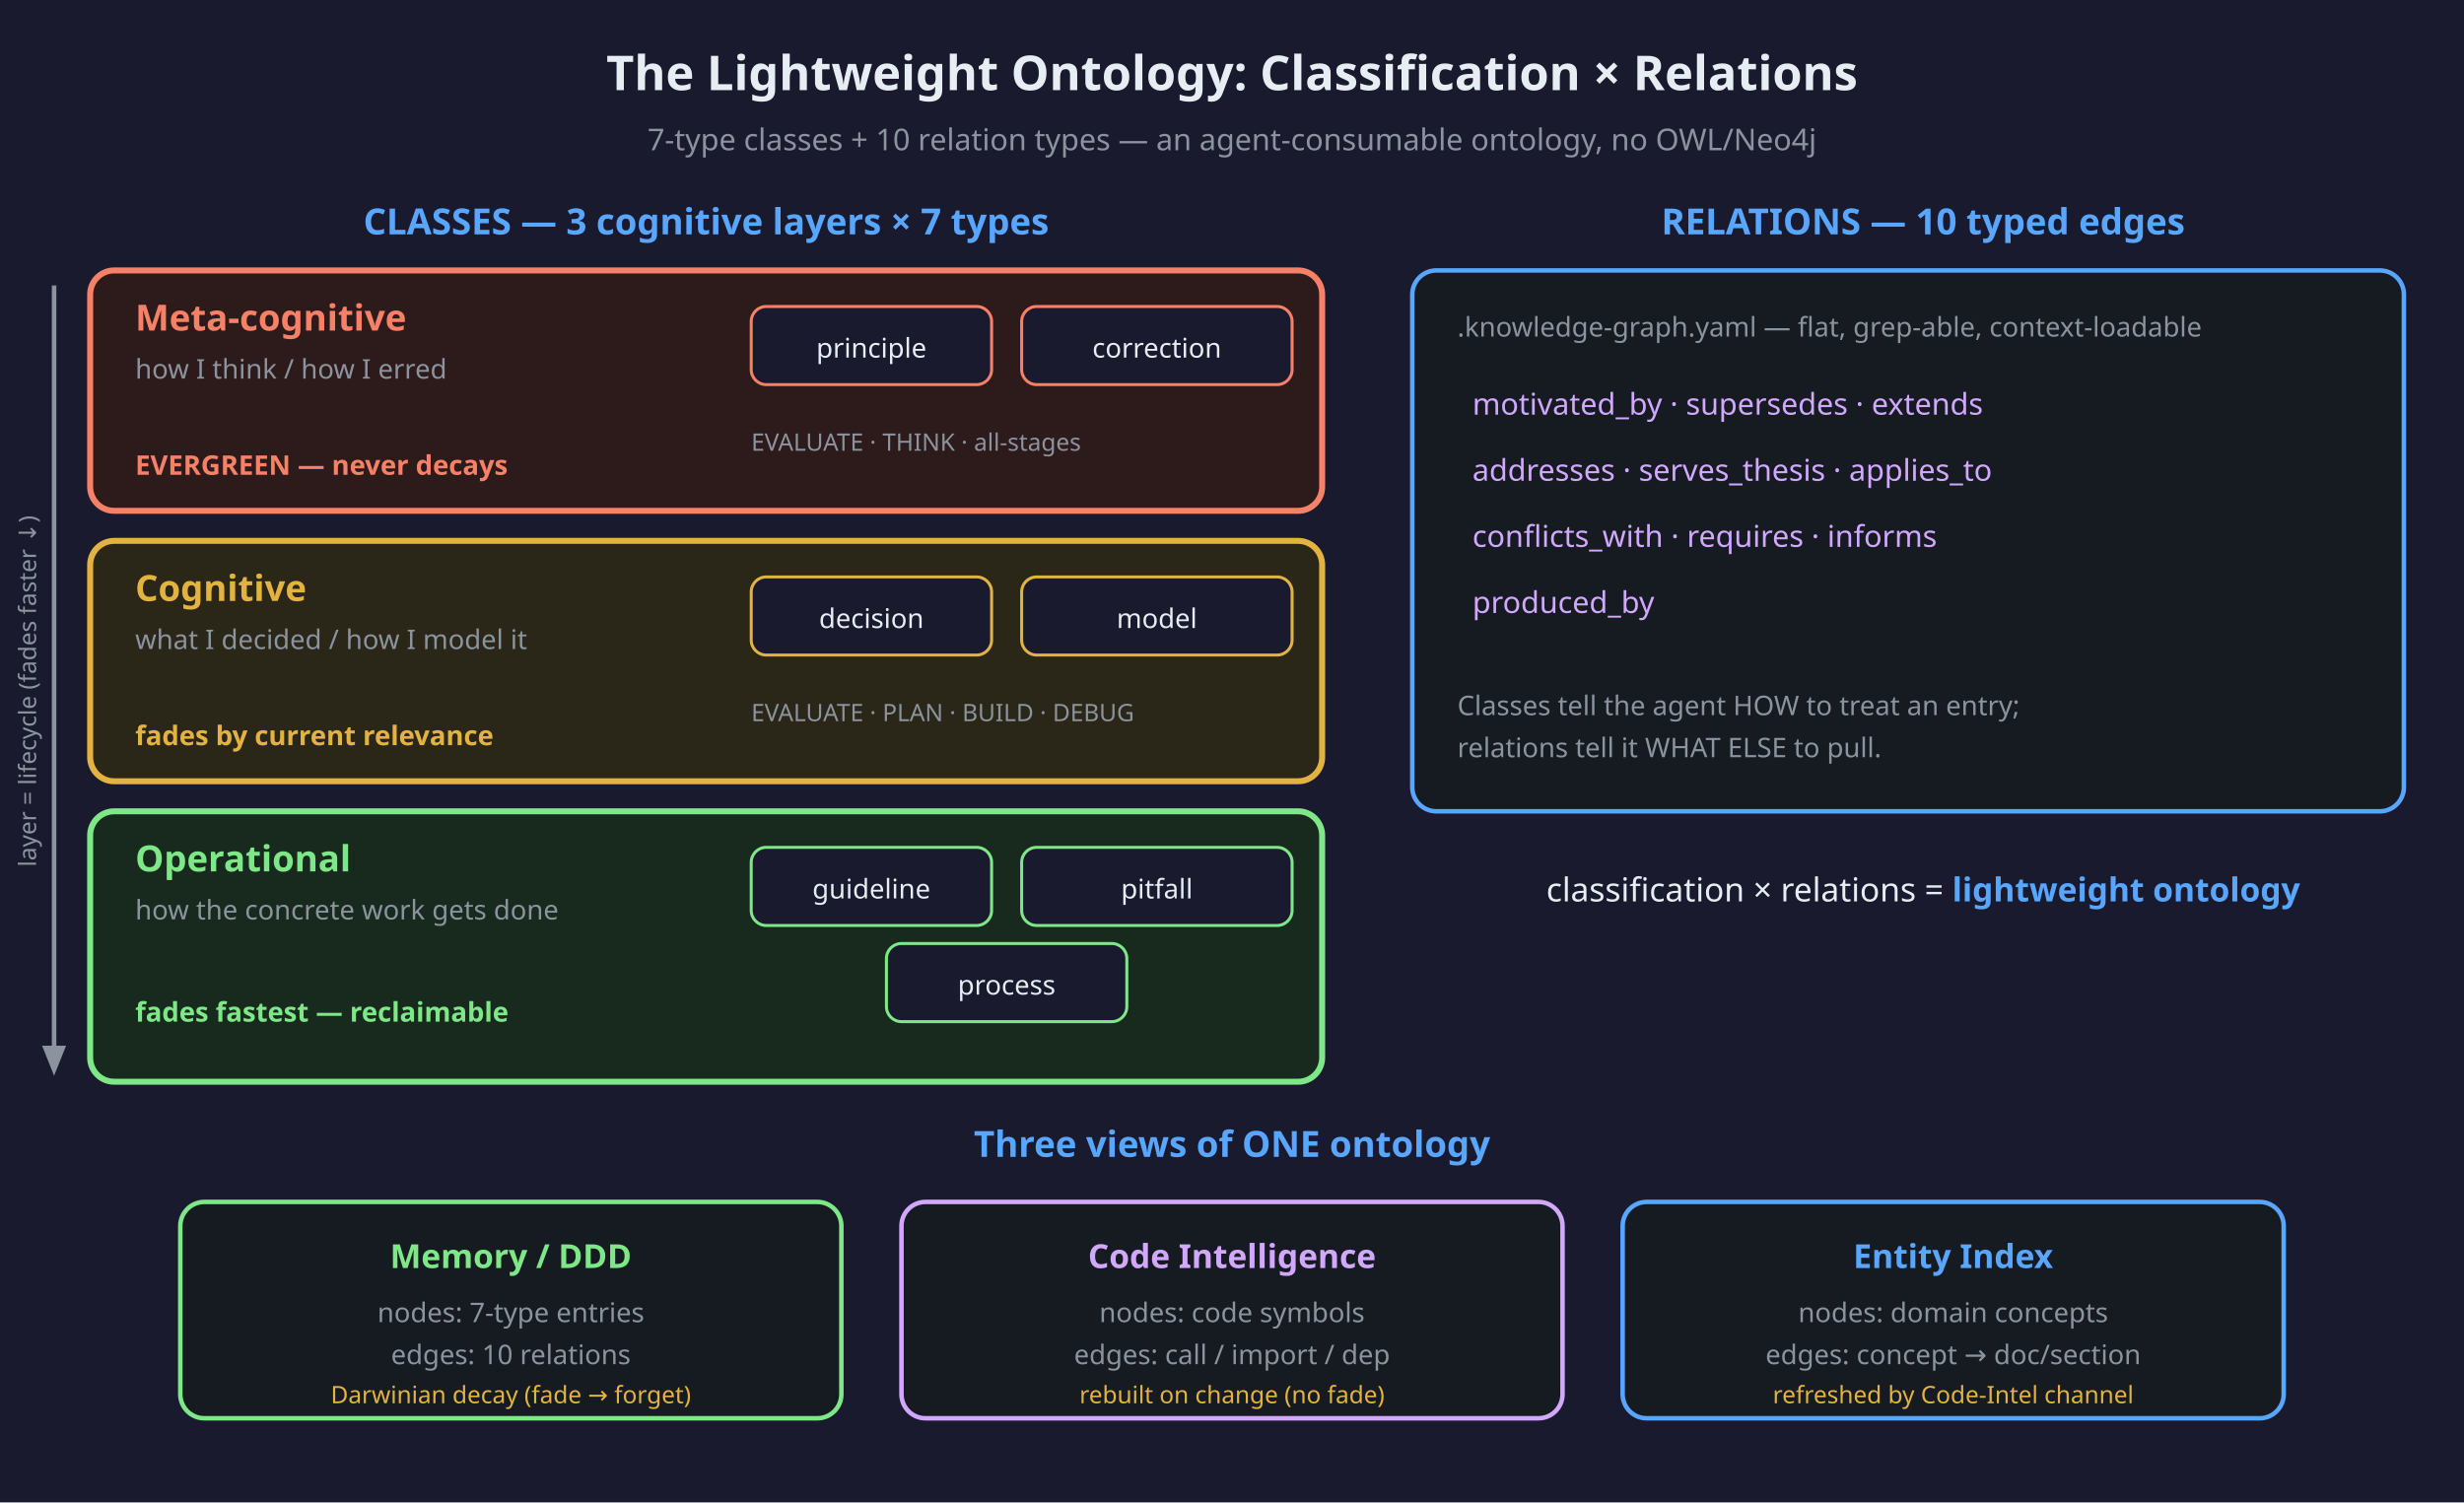
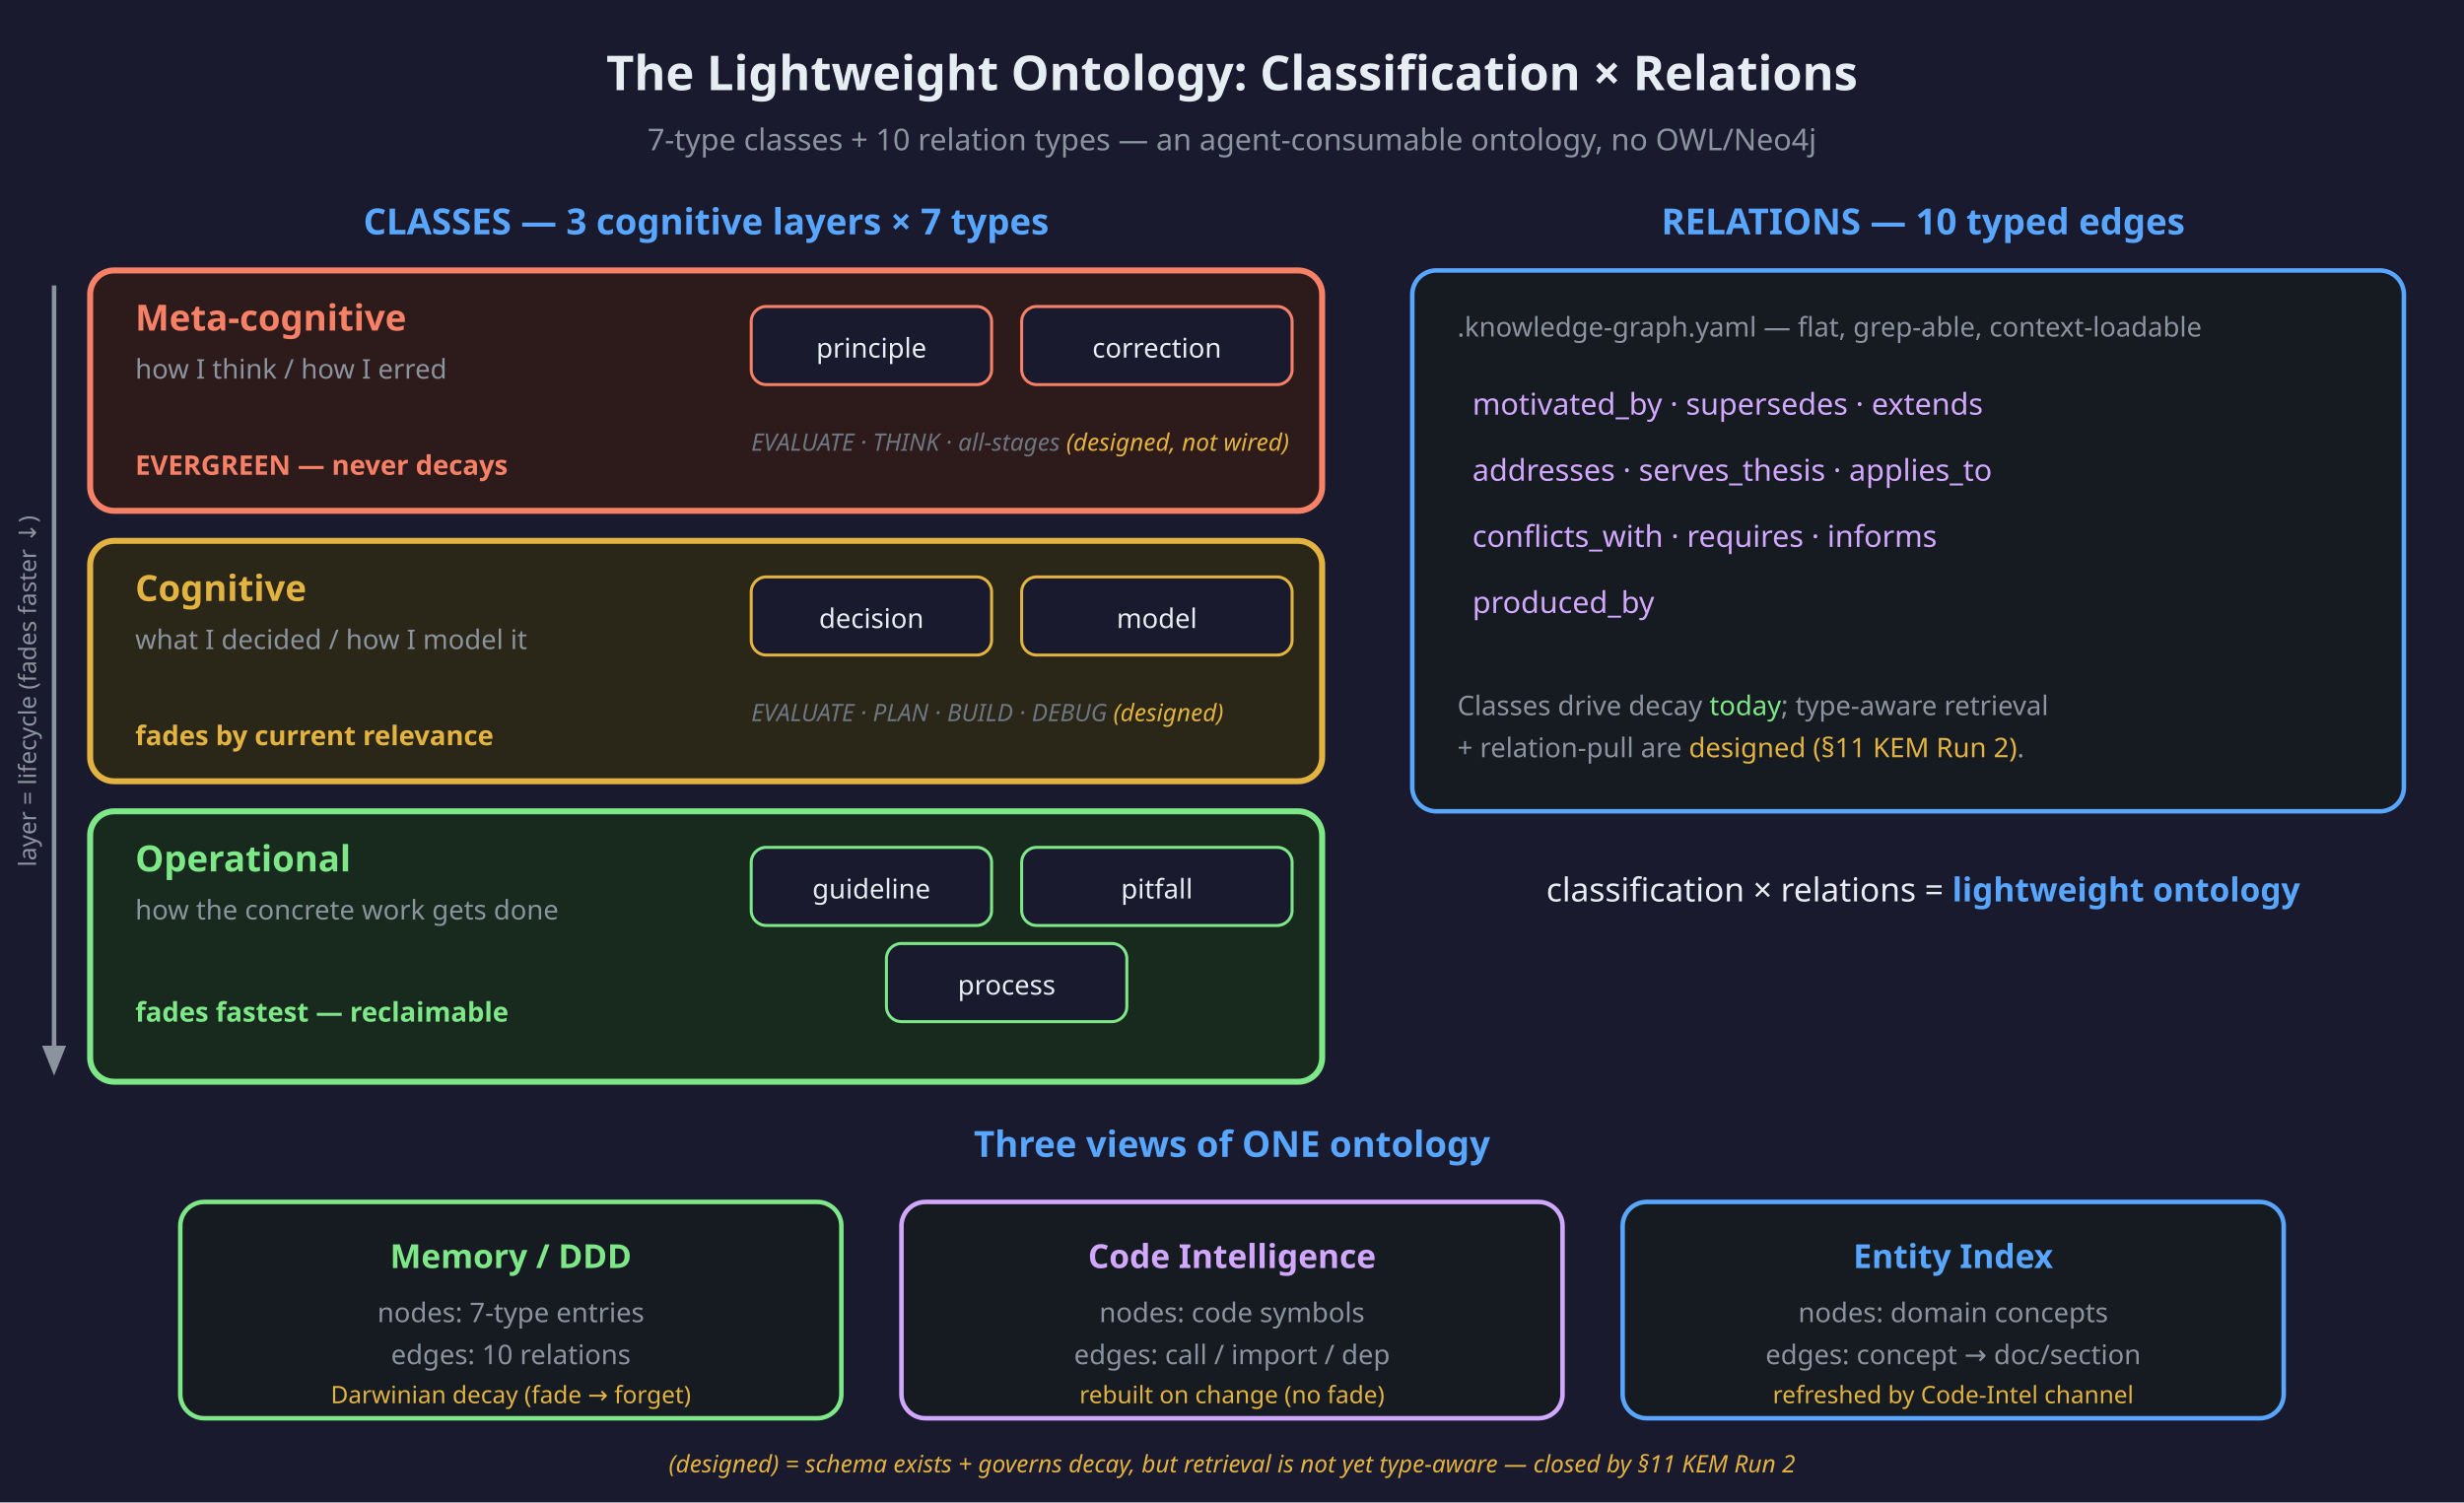
<svg xmlns="http://www.w3.org/2000/svg" viewBox="0 0 820 500" font-family="sans-serif">
  <rect width="820" height="500" fill="#1a1a2e" />
  <text x="410" y="30" text-anchor="middle" fill="#e6edf3" font-size="16" font-weight="bold">The Lightweight Ontology: Classification × Relations</text>
  <text x="410" y="50" text-anchor="middle" fill="#8b949e" font-size="10">7-type classes + 10 relation types — an agent-consumable ontology, no OWL/Neo4j</text>
  <text x="235" y="78" text-anchor="middle" fill="#58a6ff" font-size="12" font-weight="bold">CLASSES — 3 cognitive layers × 7 types</text>
  <rect x="30" y="90" width="410" height="80" rx="8" fill="#2d1a1a" stroke="#f78166" stroke-width="2" />
  <text x="45" y="110" fill="#f78166" font-size="12" font-weight="bold">Meta-cognitive</text>
  <text x="45" y="126" fill="#8b949e" font-size="9">how I think / how I erred</text>
  <text x="45" y="158" fill="#f78166" font-size="9" font-weight="bold">EVERGREEN — never decays</text>
  <rect x="250" y="102" width="80" height="26" rx="5" fill="#1a1a2e" stroke="#f78166" stroke-width="1" />
  <text x="290" y="119" text-anchor="middle" fill="#e6edf3" font-size="9">principle</text>
  <rect x="340" y="102" width="90" height="26" rx="5" fill="#1a1a2e" stroke="#f78166" stroke-width="1" />
  <text x="385" y="119" text-anchor="middle" fill="#e6edf3" font-size="9">correction</text>
-   <text x="250" y="150" fill="#8b949e" font-size="8">EVALUATE · THINK · all-stages</text>
+   <text x="250" y="150" fill="#6e7681" font-size="8" font-style="italic">EVALUATE · THINK · all-stages <tspan fill="#e3b341">(designed, not wired)</tspan>
+   </text>
  <rect x="30" y="180" width="410" height="80" rx="8" fill="#2a2618" stroke="#e3b341" stroke-width="2" />
  <text x="45" y="200" fill="#e3b341" font-size="12" font-weight="bold">Cognitive</text>
  <text x="45" y="216" fill="#8b949e" font-size="9">what I decided / how I model it</text>
  <text x="45" y="248" fill="#e3b341" font-size="9" font-weight="bold">fades by current relevance</text>
  <rect x="250" y="192" width="80" height="26" rx="5" fill="#1a1a2e" stroke="#e3b341" stroke-width="1" />
  <text x="290" y="209" text-anchor="middle" fill="#e6edf3" font-size="9">decision</text>
  <rect x="340" y="192" width="90" height="26" rx="5" fill="#1a1a2e" stroke="#e3b341" stroke-width="1" />
  <text x="385" y="209" text-anchor="middle" fill="#e6edf3" font-size="9">model</text>
-   <text x="250" y="240" fill="#8b949e" font-size="8">EVALUATE · PLAN · BUILD · DEBUG</text>
+   <text x="250" y="240" fill="#6e7681" font-size="8" font-style="italic">EVALUATE · PLAN · BUILD · DEBUG <tspan fill="#e3b341">(designed)</tspan>
+   </text>
  <rect x="30" y="270" width="410" height="90" rx="8" fill="#182a1e" stroke="#7ee787" stroke-width="2" />
  <text x="45" y="290" fill="#7ee787" font-size="12" font-weight="bold">Operational</text>
  <text x="45" y="306" fill="#8b949e" font-size="9">how the concrete work gets done</text>
  <text x="45" y="340" fill="#7ee787" font-size="9" font-weight="bold">fades fastest — reclaimable</text>
  <rect x="250" y="282" width="80" height="26" rx="5" fill="#1a1a2e" stroke="#7ee787" stroke-width="1" />
  <text x="290" y="299" text-anchor="middle" fill="#e6edf3" font-size="9">guideline</text>
  <rect x="340" y="282" width="90" height="26" rx="5" fill="#1a1a2e" stroke="#7ee787" stroke-width="1" />
  <text x="385" y="299" text-anchor="middle" fill="#e6edf3" font-size="9">pitfall</text>
  <rect x="295" y="314" width="80" height="26" rx="5" fill="#1a1a2e" stroke="#7ee787" stroke-width="1" />
  <text x="335" y="331" text-anchor="middle" fill="#e6edf3" font-size="9">process</text>
  <line x1="18" y1="95" x2="18" y2="355" stroke="#8b949e" stroke-width="1.5" />
  <polygon points="14,348 18,358 22,348" fill="#8b949e" />
  <text x="12" y="230" fill="#8b949e" font-size="8" transform="rotate(-90 12 230)" text-anchor="middle">layer = lifecycle (fades faster ↓)</text>
  <text x="640" y="78" text-anchor="middle" fill="#58a6ff" font-size="12" font-weight="bold">RELATIONS — 10 typed edges</text>
  <rect x="470" y="90" width="330" height="180" rx="8" fill="#161b22" stroke="#58a6ff" stroke-width="1.5" />
  <text x="485" y="112" fill="#8b949e" font-size="9">.knowledge-graph.yaml — flat, grep-able, context-loadable</text>
  <text x="490" y="138" fill="#d2a8ff" font-size="10">motivated_by · supersedes · extends</text>
  <text x="490" y="160" fill="#d2a8ff" font-size="10">addresses · serves_thesis · applies_to</text>
  <text x="490" y="182" fill="#d2a8ff" font-size="10">conflicts_with · requires · informs</text>
  <text x="490" y="204" fill="#d2a8ff" font-size="10">produced_by</text>
-   <text x="485" y="238" fill="#8b949e" font-size="9">Classes tell the agent HOW to treat an entry;</text>
-   <text x="485" y="252" fill="#8b949e" font-size="9">relations tell it WHAT ELSE to pull.</text>
+   <text x="485" y="238" fill="#8b949e" font-size="9">Classes drive decay <tspan fill="#7ee787">today</tspan>; type-aware retrieval</text>
+   <text x="485" y="252" fill="#8b949e" font-size="9">+ relation-pull are <tspan fill="#e3b341">designed (§11 KEM Run 2)</tspan>.</text>
  <text x="640" y="300" text-anchor="middle" fill="#e6edf3" font-size="11">classification × relations = <tspan fill="#58a6ff" font-weight="bold">lightweight ontology</tspan>
  </text>
  <text x="410" y="385" text-anchor="middle" fill="#58a6ff" font-size="12" font-weight="bold">Three views of ONE ontology</text>
  <rect x="60" y="400" width="220" height="72" rx="8" fill="#161b22" stroke="#7ee787" stroke-width="1.5" />
  <text x="170" y="422" text-anchor="middle" fill="#7ee787" font-size="11" font-weight="bold">Memory / DDD</text>
  <text x="170" y="440" text-anchor="middle" fill="#8b949e" font-size="9">nodes: 7-type entries</text>
  <text x="170" y="454" text-anchor="middle" fill="#8b949e" font-size="9">edges: 10 relations</text>
  <text x="170" y="467" text-anchor="middle" fill="#e3b341" font-size="8">Darwinian decay (fade → forget)</text>
  <rect x="300" y="400" width="220" height="72" rx="8" fill="#161b22" stroke="#d2a8ff" stroke-width="1.5" />
  <text x="410" y="422" text-anchor="middle" fill="#d2a8ff" font-size="11" font-weight="bold">Code Intelligence</text>
  <text x="410" y="440" text-anchor="middle" fill="#8b949e" font-size="9">nodes: code symbols</text>
  <text x="410" y="454" text-anchor="middle" fill="#8b949e" font-size="9">edges: call / import / dep</text>
  <text x="410" y="467" text-anchor="middle" fill="#e3b341" font-size="8">rebuilt on change (no fade)</text>
  <rect x="540" y="400" width="220" height="72" rx="8" fill="#161b22" stroke="#58a6ff" stroke-width="1.5" />
  <text x="650" y="422" text-anchor="middle" fill="#58a6ff" font-size="11" font-weight="bold">Entity Index</text>
  <text x="650" y="440" text-anchor="middle" fill="#8b949e" font-size="9">nodes: domain concepts</text>
  <text x="650" y="454" text-anchor="middle" fill="#8b949e" font-size="9">edges: concept → doc/section</text>
  <text x="650" y="467" text-anchor="middle" fill="#e3b341" font-size="8">refreshed by Code-Intel channel</text>
+   <text x="410" y="490" text-anchor="middle" fill="#e3b341" font-size="8" font-style="italic">(designed) = schema exists + governs decay, but retrieval is not yet type-aware — closed by §11 KEM Run 2</text>
</svg>
